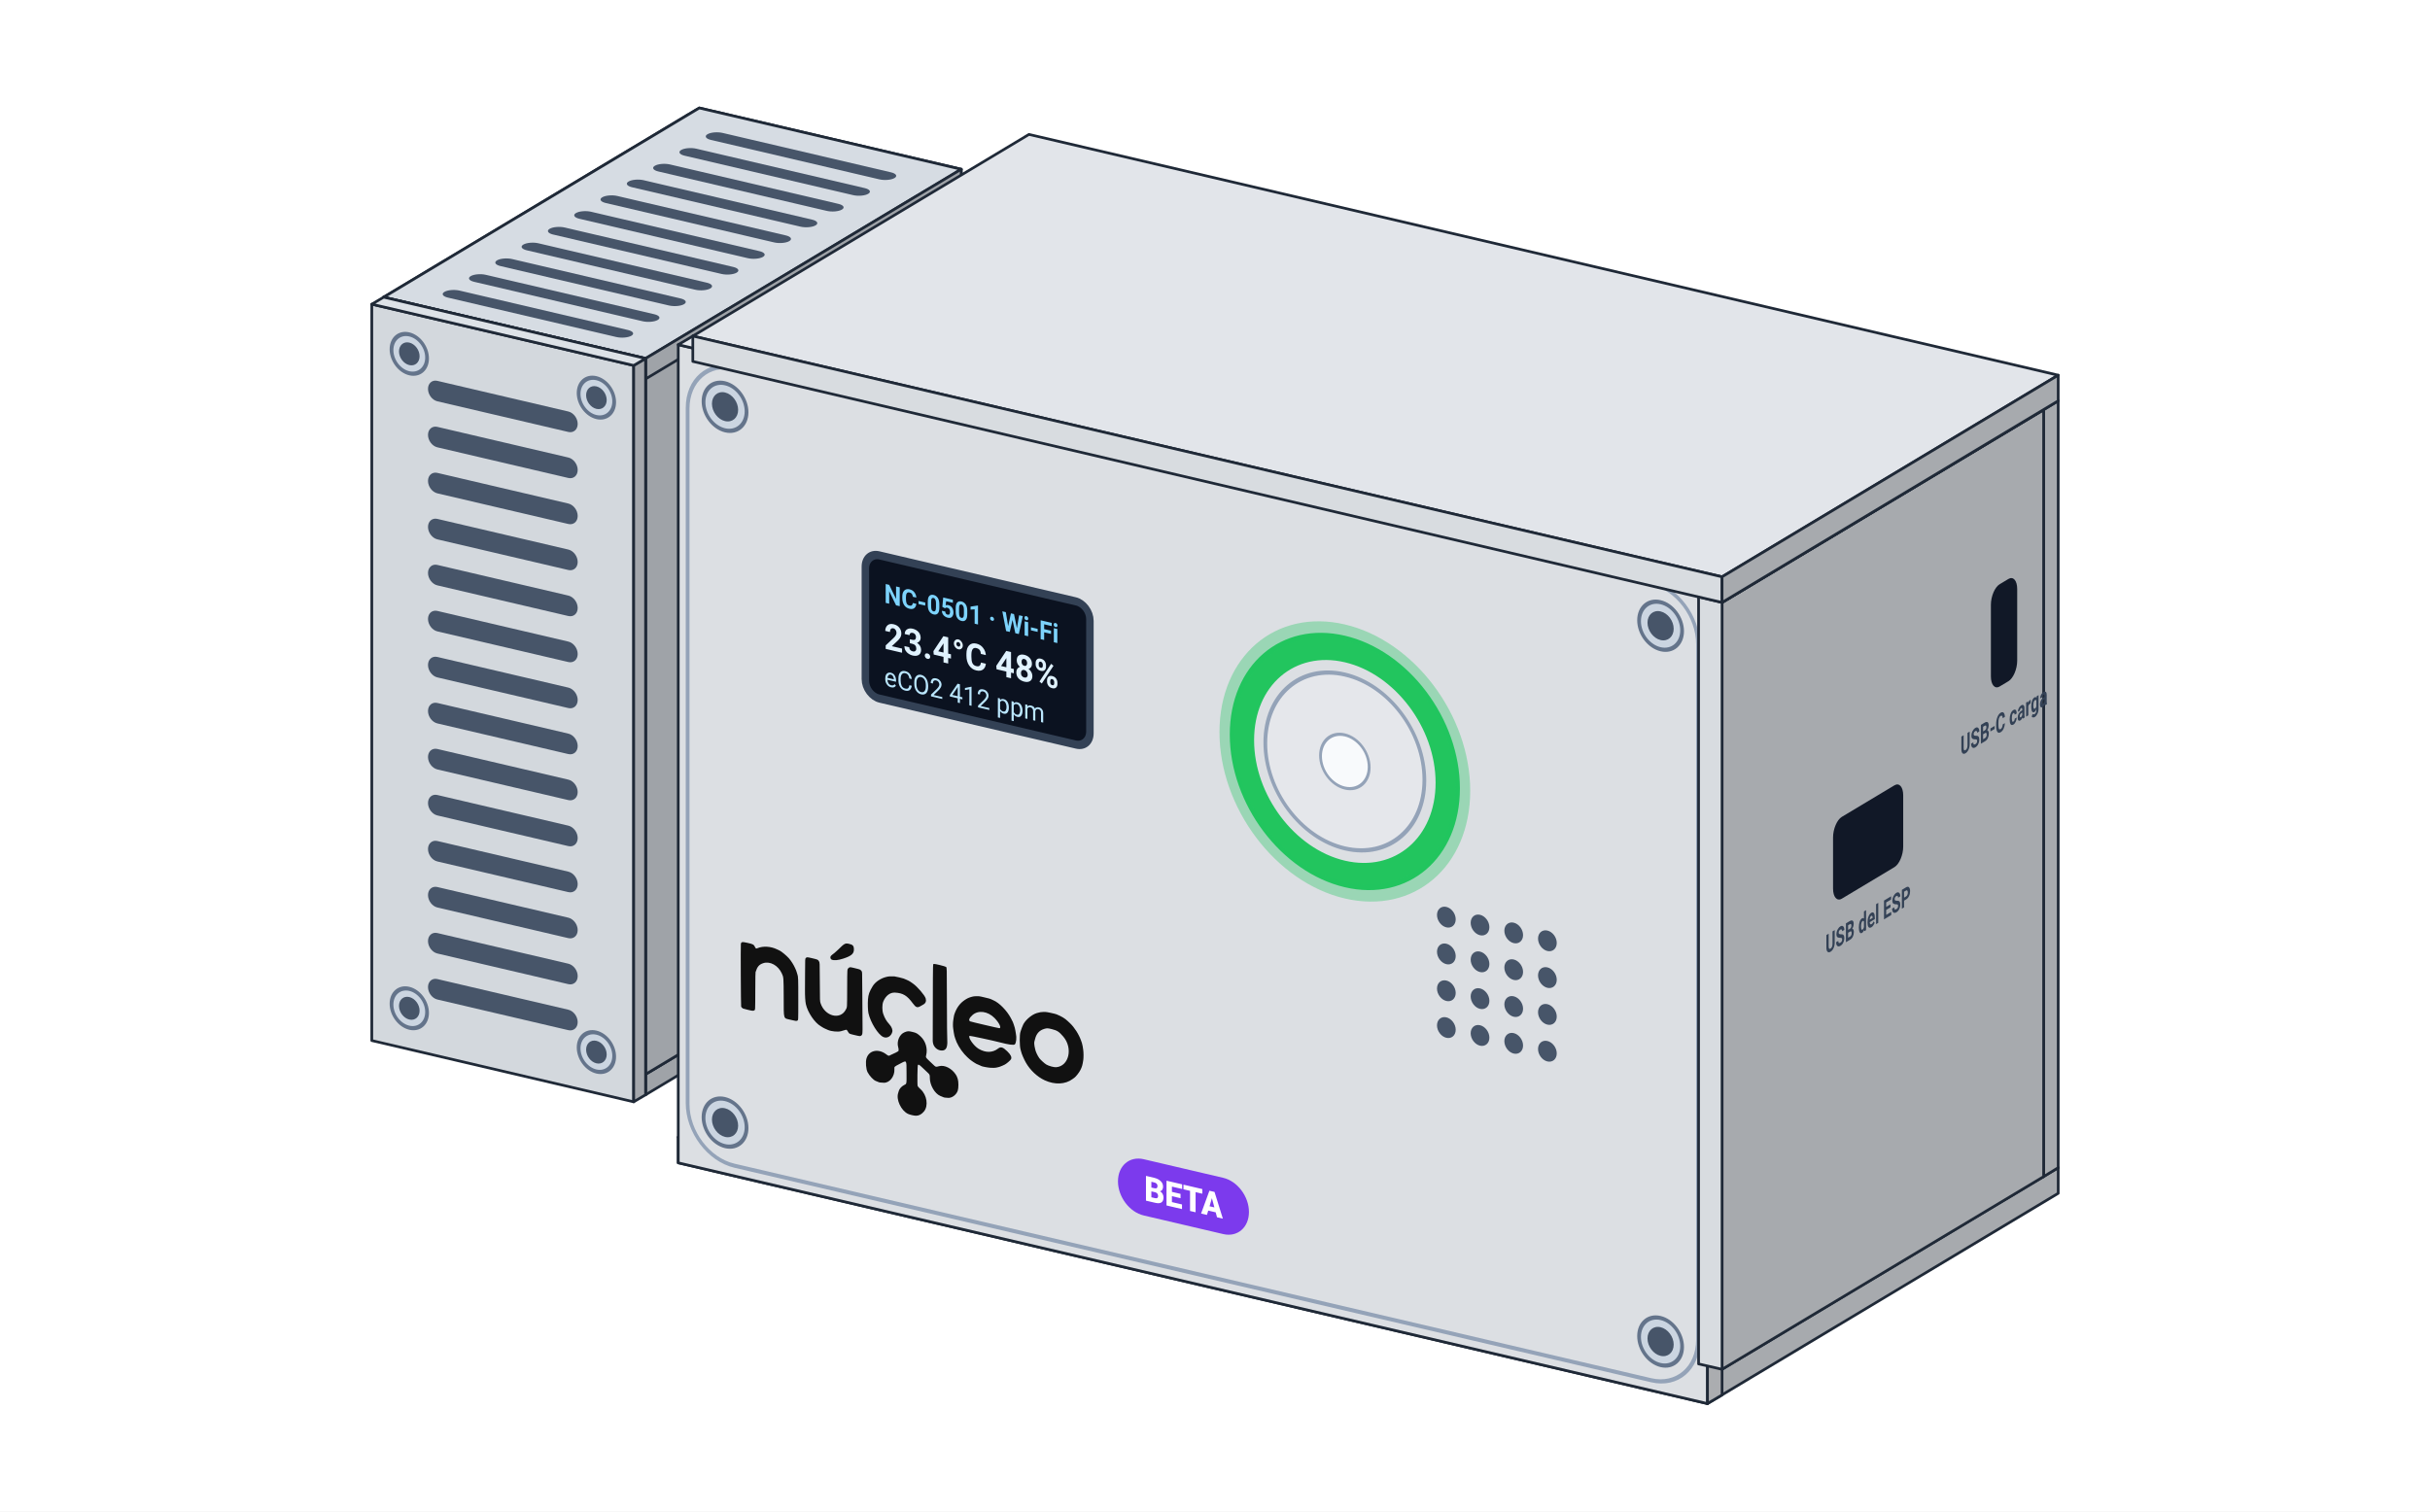
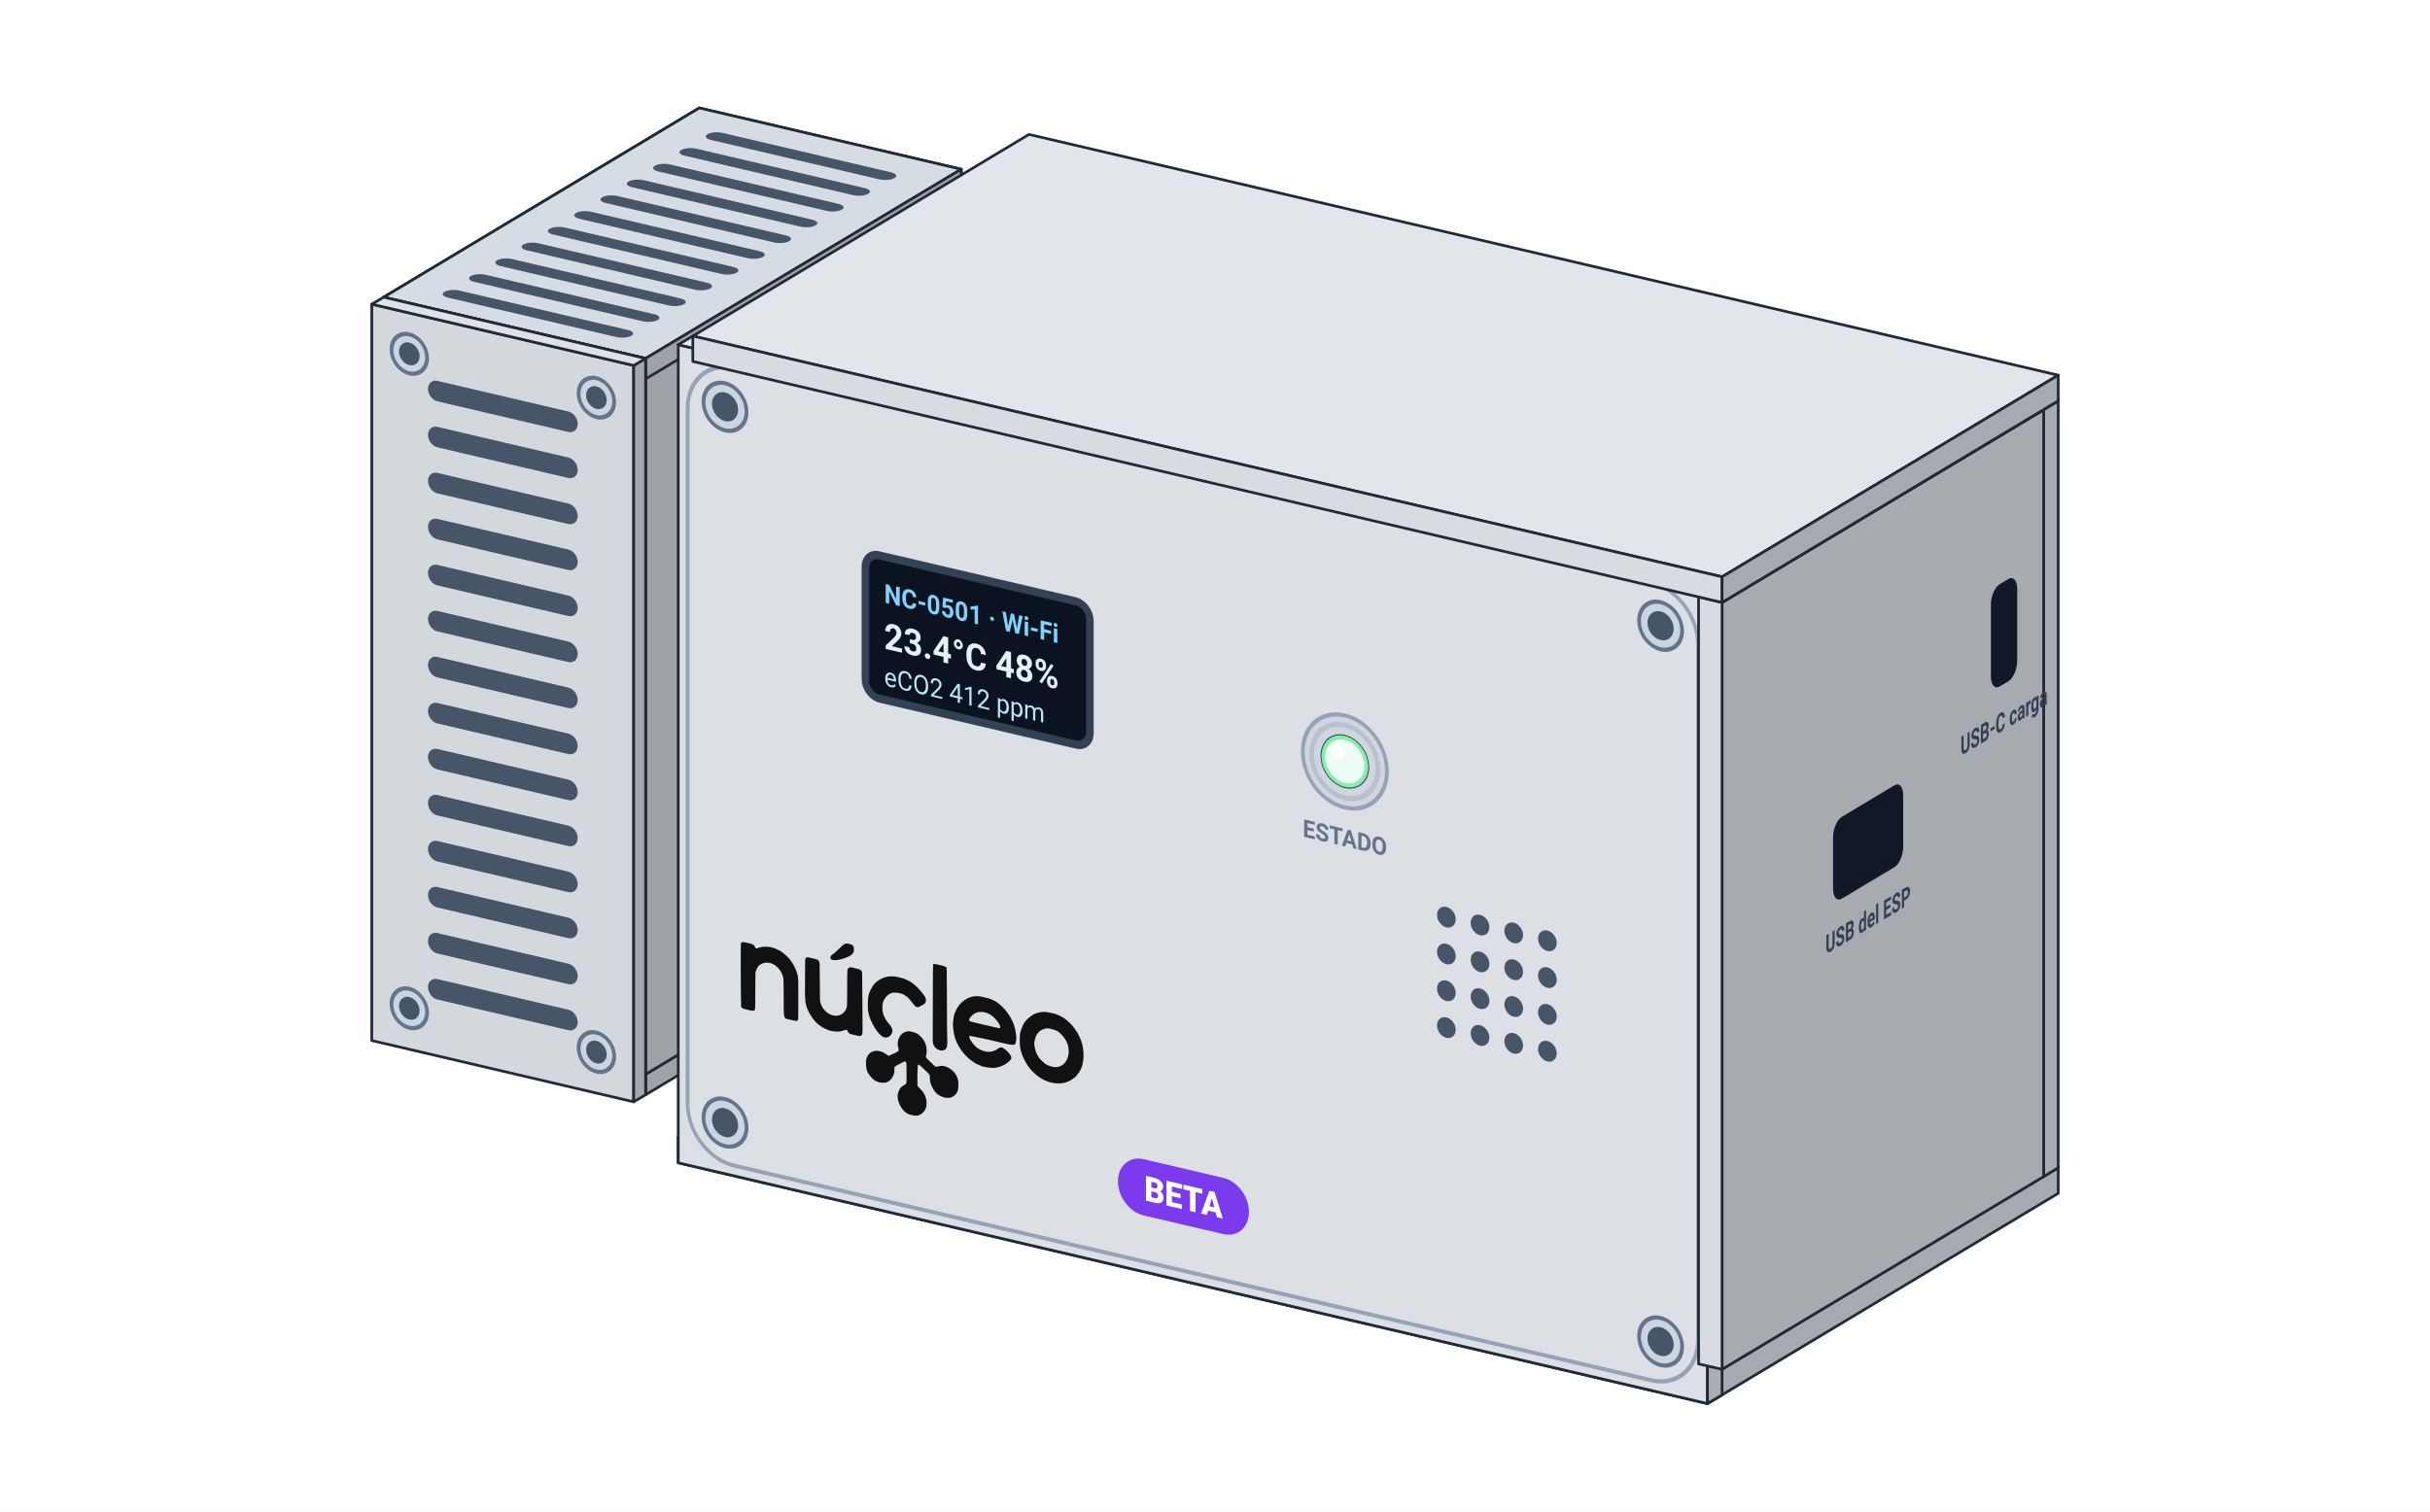
<svg xmlns="http://www.w3.org/2000/svg" viewBox="0 0 900 560" width="900" height="560" font-family="Segoe UI, Roboto, Helvetica, Arial, sans-serif">
  <rect width="900" height="560" fill="#ffffff" />
  <polygon points="259.0,305.2 356.0,327.9 239.1,398.0 142.1,375.3" fill="#d6dce3" fill-opacity="1" stroke="#1f2937" stroke-width="1" stroke-linejoin="round" />
  <polygon points="239.1,398.0 356.0,327.9 356.0,335.5 239.1,405.6" fill="#9fa3a8" fill-opacity="1" stroke="#1f2937" stroke-width="1" stroke-linejoin="round" />
  <polygon points="142.1,375.3 239.1,398.0 239.1,405.6 142.1,382.9" fill="#cdd2d9" fill-opacity="1" stroke="#1f2937" stroke-width="1" stroke-linejoin="round" />
  <polygon points="381.1,343.4 762.3,432.6 632.4,510.5 251.2,421.3" fill="#e2e5ea" fill-opacity="1" stroke="#1f2937" stroke-width="1" stroke-linejoin="round" />
  <polygon points="251.2,421.3 632.4,510.5 632.4,520.0 251.2,430.8" fill="#d8dce0" fill-opacity="1" stroke="#1f2937" stroke-width="1" stroke-linejoin="round" />
  <polygon points="632.4,510.5 762.3,432.6 762.3,442.1 632.4,520.0" fill="#a7aaae" fill-opacity="1" stroke="#1f2937" stroke-width="1" stroke-linejoin="round" />
  <polygon points="254.6,42.6 351.7,65.3 351.7,330.5 254.6,307.8" fill="#cdd2d9" fill-opacity="1" stroke="#1f2937" stroke-width="1" stroke-linejoin="round" />
  <polygon points="351.7,65.3 356.0,62.7 356.0,327.9 351.7,330.5" fill="#9fa3a8" fill-opacity="1" stroke="#1f2937" stroke-width="1" stroke-linejoin="round" />
  <polygon points="259.0,40.0 356.0,62.7 351.7,65.3 254.6,42.6" fill="#d6dce3" fill-opacity="1" stroke="#1f2937" stroke-width="1" stroke-linejoin="round" />
  <polygon points="149.0,111.7 261.6,44.2 261.6,309.4 149.0,376.9" fill="#9fa3a8" fill-opacity="1" stroke="#1f2937" stroke-width="1" stroke-linejoin="round" />
  <polygon points="254.6,42.6 261.6,44.2 149.0,111.7 142.1,110.1" fill="#d6dce3" fill-opacity="1" stroke="#1f2937" stroke-width="1" stroke-linejoin="round" />
  <polygon points="142.1,110.1 149.0,111.7 149.0,376.9 142.1,375.3" fill="#cdd2d9" fill-opacity="1" stroke="#1f2937" stroke-width="1" stroke-linejoin="round" />
  <polygon points="239.1,132.8 351.7,65.3 351.7,330.5 239.1,398.0" fill="#9fa3a8" fill-opacity="1" stroke="#1f2937" stroke-width="1" stroke-linejoin="round" />
  <polygon points="344.7,63.7 351.7,65.3 239.1,132.8 232.1,131.2" fill="#d6dce3" fill-opacity="1" stroke="#1f2937" stroke-width="1" stroke-linejoin="round" />
  <polygon points="232.1,131.2 239.1,132.8 239.1,398.0 232.1,396.4" fill="#cdd2d9" fill-opacity="1" stroke="#1f2937" stroke-width="1" stroke-linejoin="round" />
  <polygon points="259.0,40.0 356.0,62.7 239.1,132.8 142.1,110.1" fill="#d6dce3" fill-opacity="1" stroke="#1f2937" stroke-width="1" stroke-linejoin="round" />
  <g transform="matrix(3.465 0.8111 -2.1652 1.298 258.98 40.00)">
    <rect x="4" y="4.0" width="20" height="2" rx="1" fill="#475569" />
    <rect x="4" y="8.5" width="20" height="2" rx="1" fill="#475569" />
    <rect x="4" y="13.0" width="20" height="2" rx="1" fill="#475569" />
    <rect x="4" y="17.5" width="20" height="2" rx="1" fill="#475569" />
    <rect x="4" y="22.0" width="20" height="2" rx="1" fill="#475569" />
    <rect x="4" y="26.5" width="20" height="2" rx="1" fill="#475569" />
    <rect x="4" y="31.0" width="20" height="2" rx="1" fill="#475569" />
    <rect x="4" y="35.5" width="20" height="2" rx="1" fill="#475569" />
    <rect x="4" y="40.0" width="20" height="2" rx="1" fill="#475569" />
    <rect x="4" y="44.5" width="20" height="2" rx="1" fill="#475569" />
    <rect x="4" y="49.0" width="20" height="2" rx="1" fill="#475569" />
  </g>
  <polygon points="239.1,132.8 356.0,62.7 356.0,70.3 239.1,140.4" fill="#9fa3a8" fill-opacity="1" stroke="#1f2937" stroke-width="1" stroke-linejoin="round" />
  <polygon points="142.1,110.1 239.1,132.8 239.1,140.4 142.1,117.7" fill="#cdd2d9" fill-opacity="1" stroke="#1f2937" stroke-width="1" stroke-linejoin="round" />
  <polygon points="137.7,112.7 234.7,135.4 234.7,408.2 137.7,385.5" fill="#d3d8dd" fill-opacity="1" stroke="#1f2937" stroke-width="1" stroke-linejoin="round" />
  <g transform="matrix(3.465 0.8111 0 3.7884 137.73 112.69)">
    <rect x="6" y="6.0" width="16" height="2" rx="1" fill="#475569" />
    <rect x="6" y="10.5" width="16" height="2" rx="1" fill="#475569" />
    <rect x="6" y="15.0" width="16" height="2" rx="1" fill="#475569" />
    <rect x="6" y="19.5" width="16" height="2" rx="1" fill="#475569" />
    <rect x="6" y="24.0" width="16" height="2" rx="1" fill="#475569" />
    <rect x="6" y="28.5" width="16" height="2" rx="1" fill="#475569" />
    <rect x="6" y="33.0" width="16" height="2" rx="1" fill="#475569" />
    <rect x="6" y="37.5" width="16" height="2" rx="1" fill="#475569" />
    <rect x="6" y="42.0" width="16" height="2" rx="1" fill="#475569" />
    <rect x="6" y="46.5" width="16" height="2" rx="1" fill="#475569" />
    <rect x="6" y="51.0" width="16" height="2" rx="1" fill="#475569" />
    <rect x="6" y="55.5" width="16" height="2" rx="1" fill="#475569" />
    <rect x="6" y="60.0" width="16" height="2" rx="1" fill="#475569" />
    <rect x="6" y="64.5" width="16" height="2" rx="1" fill="#475569" />
    <circle cx="4" cy="4" r="1.9" fill="#cbd5e1" stroke="#64748b" stroke-width="0.4" />
    <circle cx="4" cy="4" r="1.1" fill="#475569" />
    <circle cx="24" cy="4" r="1.9" fill="#cbd5e1" stroke="#64748b" stroke-width="0.4" />
    <circle cx="24" cy="4" r="1.1" fill="#475569" />
    <circle cx="4" cy="68" r="1.9" fill="#cbd5e1" stroke="#64748b" stroke-width="0.4" />
    <circle cx="4" cy="68" r="1.1" fill="#475569" />
    <circle cx="24" cy="68" r="1.9" fill="#cbd5e1" stroke="#64748b" stroke-width="0.4" />
    <circle cx="24" cy="68" r="1.1" fill="#475569" />
  </g>
  <polygon points="234.7,135.4 239.1,132.8 239.1,405.6 234.7,408.2" fill="#a4a7ac" fill-opacity="1" stroke="#1f2937" stroke-width="1" stroke-linejoin="round" />
  <polygon points="142.1,110.1 239.1,132.8 234.7,135.4 137.7,112.7" fill="#dde2e7" fill-opacity="1" stroke="#1f2937" stroke-width="1" stroke-linejoin="round" />
  <polygon points="300.8,209.5 321.6,214.3 321.6,267.4 300.8,262.5" fill="#bcc5d0" fill-opacity="1" stroke="#1f2937" stroke-width="1" stroke-linejoin="round" />
  <polygon points="321.6,214.3 324.8,212.4 324.8,265.4 321.6,267.4" fill="#9299a2" fill-opacity="1" stroke="#1f2937" stroke-width="1" stroke-linejoin="round" />
  <polygon points="304.0,207.5 324.8,212.4 321.6,214.3 300.8,209.5" fill="#c4ceda" fill-opacity="1" stroke="#1f2937" stroke-width="1" stroke-linejoin="round" />
  <polygon points="304.0,254.9 324.8,259.7 294.5,277.9 273.7,273.0" fill="#c4ceda" fill-opacity="1" stroke="#1f2937" stroke-width="1" stroke-linejoin="round" />
  <polygon points="294.5,277.9 324.8,259.7 324.8,265.4 294.5,283.6" fill="#9299a2" fill-opacity="1" stroke="#1f2937" stroke-width="1" stroke-linejoin="round" />
  <polygon points="273.7,273.0 294.5,277.9 294.5,283.6 273.7,278.7" fill="#bcc5d0" fill-opacity="1" stroke="#1f2937" stroke-width="1" stroke-linejoin="round" />
  <polygon points="304.0,207.5 324.8,212.4 294.5,230.6 273.7,225.7" fill="#c4ceda" fill-opacity="1" stroke="#1f2937" stroke-width="1" stroke-linejoin="round" />
  <polygon points="294.5,230.6 324.8,212.4 324.8,218.1 294.5,236.2" fill="#9299a2" fill-opacity="1" stroke="#1f2937" stroke-width="1" stroke-linejoin="round" />
  <polygon points="273.7,225.7 294.5,230.6 294.5,236.2 273.7,231.4" fill="#bcc5d0" fill-opacity="1" stroke="#1f2937" stroke-width="1" stroke-linejoin="round" />
  <polygon points="273.7,225.7 294.5,230.6 294.5,283.6 273.7,278.7" fill="#bcc5d0" fill-opacity="1" stroke="#1f2937" stroke-width="1" stroke-linejoin="round" />
  <polygon points="294.5,230.6 297.8,228.6 297.8,281.6 294.5,283.6" fill="#9299a2" fill-opacity="1" stroke="#1f2937" stroke-width="1" stroke-linejoin="round" />
  <polygon points="277.0,223.7 297.8,228.6 294.5,230.6 273.7,225.7" fill="#c4ceda" fill-opacity="1" stroke="#1f2937" stroke-width="1" stroke-linejoin="round" />
  <polygon points="265.3,136.0 384.4,64.6 384.4,348.7 265.3,420.1" fill="#a7aaae" fill-opacity="1" stroke="#1f2937" stroke-width="1" stroke-linejoin="round" />
  <g transform="matrix(2.1652 -1.298 0 3.7884 265.28 135.96)">
    <rect x="20" y="34" width="14" height="14" rx="1" fill="#1e293b" />
    <text x="27.0" y="51.4" font-size="2.6" text-anchor="middle" fill="#334155" font-weight="600">paso de cables</text>
  </g>
  <polygon points="375.7,62.5 384.4,64.6 265.3,136.0 256.6,133.9" fill="#e2e5ea" fill-opacity="1" stroke="#1f2937" stroke-width="1" stroke-linejoin="round" />
  <polygon points="256.6,133.9 265.3,136.0 265.3,420.1 256.6,418.1" fill="#d8dce0" fill-opacity="1" stroke="#1f2937" stroke-width="1" stroke-linejoin="round" />
  <polygon points="375.7,62.5 756.9,151.8 756.9,435.9 375.7,346.7" fill="#d8dce0" fill-opacity="1" stroke="#1f2937" stroke-width="1" stroke-linejoin="round" />
  <polygon points="381.1,59.3 762.3,148.5 756.9,151.8 375.7,62.5" fill="#e2e5ea" fill-opacity="1" stroke="#1f2937" stroke-width="1" stroke-linejoin="round" />
  <polygon points="756.9,151.8 762.3,148.5 762.3,432.6 756.9,435.9" fill="#a7aaae" fill-opacity="1" stroke="#1f2937" stroke-width="1" stroke-linejoin="round" />
  <polygon points="251.2,127.7 632.4,216.9 632.4,520.0 251.2,430.8" fill="#dcdfe3" fill-opacity="1" stroke="#1f2937" stroke-width="1" stroke-linejoin="round" />
  <g transform="matrix(3.465 0.8111 0 3.7884 251.21 127.71)">
    <rect x="1" y="1" width="108" height="78" rx="5" fill="none" stroke="#94a3b8" stroke-width="0.4" />
    <rect x="20" y="16" width="24" height="14" rx="1.5" fill="#0b1220" stroke="#334155" stroke-width="0.8" />
    <text x="22" y="20.5" font-size="2.6" fill="#7dd3fc" font-weight="600">NC-0501 · Wi-Fi</text>
    <text x="22" y="25" font-size="3.6" fill="#e0f2fe" font-weight="700">23.4°C 48%</text>
    <text x="22" y="28.6" font-size="2.6" fill="#bae6fd">eCO2 412 ppm</text>
-     <circle cx="71.25" cy="25.5" r="11" fill="none" stroke="#22c55e" stroke-width="2.6" />
-     <circle cx="71.25" cy="25.5" r="12.6" fill="none" stroke="#22c55e" stroke-opacity="0.35" stroke-width="1.6" />
-     <circle cx="71.25" cy="25.5" r="8.5" fill="#e5e7eb" stroke="#94a3b8" stroke-width="0.4" />
-     <circle cx="71.25" cy="25.5" r="2.6" fill="#f8fafc" stroke="#94a3b8" stroke-width="0.3" />
+     <circle cx="71.25" cy="25.5" r="4.5" fill="#cfd6df" stroke="#94a3b8" stroke-width="0.4" />
+     <circle cx="71.25" cy="25.5" r="3.55" fill="none" stroke="#b8c1cc" stroke-width="0.5" />
+     <circle cx="71.25" cy="25.5" r="2.6" fill="#334155" />
+     <circle cx="71.25" cy="25.5" r="2.3" fill="#ecfdf5" stroke="#86efac" stroke-width="0.4" />
+     <circle cx="70.55" cy="24.7" r="0.7" fill="#ffffff" />
+     <text x="71.25" y="33.8" font-size="2.4" text-anchor="middle" fill="#64748b" font-weight="700">ESTADO</text>
    <circle cx="82.1" cy="38.4" r="1" fill="#475569" />
    <circle cx="82.1" cy="42.0" r="1" fill="#475569" />
    <circle cx="82.1" cy="45.6" r="1" fill="#475569" />
    <circle cx="82.1" cy="49.2" r="1" fill="#475569" />
    <circle cx="85.7" cy="38.4" r="1" fill="#475569" />
    <circle cx="85.7" cy="42.0" r="1" fill="#475569" />
    <circle cx="85.7" cy="45.6" r="1" fill="#475569" />
    <circle cx="85.7" cy="49.2" r="1" fill="#475569" />
    <circle cx="89.3" cy="38.4" r="1" fill="#475569" />
    <circle cx="89.3" cy="42.0" r="1" fill="#475569" />
    <circle cx="89.3" cy="45.6" r="1" fill="#475569" />
    <circle cx="89.3" cy="49.2" r="1" fill="#475569" />
    <circle cx="92.9" cy="38.4" r="1" fill="#475569" />
    <circle cx="92.9" cy="42.0" r="1" fill="#475569" />
    <circle cx="92.9" cy="45.6" r="1" fill="#475569" />
    <circle cx="92.9" cy="49.2" r="1" fill="#475569" />
    <svg x="6" y="54" width="38" height="16.67" viewBox="36 20 392 172">
      <path fill="#111111" fill-rule="evenodd" d="M227.34 184.65 C219.86 182.97 214.17 173.20 216.54 166.08 C216.78 165.35 217.07 164.39 217.18 163.95 C217.77 161.61 220.24 158.48 222.93 156.66 C226.07 154.54 225.86 155.51 225.80 143.41 C225.73 130.17 226.22 130.68 218.67 135.90 C211.99 140.52 212.27 140.19 212.43 142.88 C212.83 149.97 207.11 157.86 200.75 158.98 C196.22 159.78 196.01 159.79 194.14 159.43 C193.47 159.30 192.48 159.14 191.94 159.08 C189.37 158.79 184.93 155.44 182.86 152.20 C181.08 149.44 180.46 142.49 181.63 138.58 C184.28 129.80 194.61 125.54 203.30 129.66 C206.03 130.95 206.14 130.95 208.08 129.49 C208.54 129.14 209.48 128.54 210.17 128.15 C211.96 127.14 216.18 124.29 216.67 123.76 C217.25 123.12 217.21 121.47 216.55 119.50 C214.78 114.16 218.06 106.44 223.46 103.23 C226.88 101.20 227.92 100.92 232.00 100.92 C236.64 100.92 237.79 101.26 241.60 103.76 C246.85 107.22 249.22 114.12 247.51 120.97 C246.87 123.54 246.89 123.56 250.70 126.07 C252.20 127.05 253.90 128.16 254.48 128.55 C258.22 131.01 257.81 130.98 261.83 129.16 C267.76 126.49 275.58 128.41 280.04 133.63 C281.11 134.89 281.40 135.40 282.29 137.67 C283.26 140.13 283.25 146.80 282.27 149.58 C280.61 154.28 275.58 158.65 271.32 159.09 C270.73 159.15 269.62 159.31 268.86 159.44 C267.38 159.71 266.85 159.66 262.85 158.91 C256.85 157.78 251.52 150.47 251.50 143.35 C251.50 140.10 251.38 139.85 249.26 138.50 C248.47 138.00 246.42 136.66 244.70 135.53 C239.97 132.40 239.29 132.12 238.38 132.90 C237.83 133.38 237.53 152.96 238.06 154.23 C238.32 154.84 239.33 155.67 241.26 156.83 C248.31 161.10 250.15 171.62 245.05 178.42 C242.44 181.90 239.46 184.00 236.17 184.67 C233.96 185.12 229.37 185.11 227.34 184.65 Z M139.17 118.90 C135.08 118.14 134.15 117.93 133.25 117.56 C132.70 117.33 131.76 116.99 131.17 116.80 C124.45 114.70 116.76 105.92 114.77 98.08 C114.12 95.53 113.73 89.82 113.80 83.83 C113.82 82.05 113.86 74.47 113.89 67.00 C113.95 52.26 113.94 52.43 114.70 51.57 C115.84 50.27 115.94 50.25 121.83 50.25 C127.72 50.25 128.14 50.33 129.08 51.57 C130.14 52.95 130.07 51.69 130.17 72.67 C130.25 91.75 130.25 91.75 131.01 93.69 C135.82 105.92 152.78 106.21 158.83 94.17 C160.36 91.13 160.24 92.92 160.33 72.25 C160.43 51.50 160.29 53.26 161.97 51.47 C163.18 50.17 163.34 50.14 169.17 50.20 C174.72 50.25 174.76 50.26 175.89 51.31 C176.99 52.34 176.90 50.51 177.03 74.58 C177.10 86.59 177.20 99.90 177.25 104.16 C177.39 114.43 177.28 115.45 175.90 116.66 C174.66 117.75 174.64 117.75 168.75 117.75 C162.57 117.75 162.60 117.76 161.43 116.19 C159.89 114.12 159.64 114.02 158.17 114.84 C157.22 115.37 156.23 115.84 153.45 117.11 C149.95 118.70 142.86 119.59 139.17 118.90 Z M308.32 119.10 C308.28 119.06 307.54 118.91 306.67 118.76 C302.79 118.10 302.22 117.97 301.35 117.57 C300.83 117.33 299.89 116.99 299.25 116.81 C298.61 116.62 297.43 116.11 296.63 115.66 C295.83 115.20 295.13 114.83 295.08 114.83 C294.79 114.83 291.01 112.25 289.59 111.08 C284.92 107.23 281.05 101.96 279.42 97.23 C279.11 96.32 278.71 95.21 278.53 94.75 C278.35 94.29 278.04 92.81 277.84 91.46 C277.65 90.11 277.38 88.43 277.24 87.74 C276.89 85.88 276.92 81.84 277.32 79.58 C277.49 78.57 277.72 77.19 277.82 76.50 C278.16 74.34 278.35 73.65 279.29 71.26 C282.10 64.14 286.26 58.90 292.79 54.23 C294.85 52.75 299.04 50.72 301.00 50.25 C306.13 49.00 305.33 49.08 312.00 49.08 C317.21 49.08 318.23 49.12 319.08 49.37 C319.63 49.52 320.80 49.77 321.67 49.92 C328.00 51.01 336.52 57.14 340.86 63.75 C343.16 67.26 343.36 67.62 344.07 69.58 C344.41 70.50 344.90 71.82 345.16 72.51 C345.44 73.23 345.73 74.42 345.83 75.26 C345.93 76.08 346.18 77.39 346.38 78.17 C347.37 81.96 346.82 87.44 345.27 89.28 C344.20 90.54 338.51 91.08 328.92 90.82 C321.46 90.62 295.72 91.06 295.35 91.40 C293.26 93.30 299.91 100.59 305.33 102.35 C313.09 104.86 320.69 103.13 326.82 97.45 C329.76 94.73 332.11 94.87 336.83 98.06 C340.83 100.75 342.11 102.96 341.00 105.24 C340.39 106.50 335.72 111.15 334.00 112.20 C333.77 112.34 332.62 113.08 331.44 113.83 C329.36 115.16 326.95 116.40 325.58 116.83 C325.22 116.95 324.50 117.22 323.99 117.43 C323.48 117.64 322.54 117.90 321.90 118.01 C321.27 118.11 319.66 118.42 318.33 118.68 C316.11 119.12 308.67 119.44 308.32 119.10 Z M378.25 118.52 C370.00 116.81 362.10 111.72 357.36 105.04 C355.23 102.05 352.78 97.37 352.24 95.28 C352.09 94.73 351.79 93.79 351.57 93.20 C350.40 90.08 350.34 77.97 351.48 75.28 C351.65 74.90 351.98 73.89 352.22 73.04 C352.46 72.19 352.88 71.07 353.14 70.54 C353.41 70.01 353.72 69.28 353.83 68.92 C355.50 63.70 363.21 55.62 369.42 52.58 C372.40 51.13 374.87 50.20 376.50 49.92 C377.37 49.77 378.50 49.53 379.00 49.38 C380.15 49.05 389.53 48.87 391.20 49.15 C396.98 50.10 400.23 51.19 403.47 53.26 C404.33 53.80 405.50 54.55 406.07 54.92 C410.93 58.04 415.92 64.13 418.27 69.83 C418.52 70.43 418.94 71.44 419.22 72.08 C419.49 72.72 419.85 74.03 420.02 75.00 C420.18 75.96 420.47 77.61 420.66 78.67 C421.09 81.10 421.13 86.31 420.75 88.79 C419.90 94.26 419.33 96.17 417.46 99.92 C416.10 102.64 412.48 107.62 410.96 108.87 C410.57 109.20 409.65 110.00 408.92 110.66 C400.92 117.83 389.31 120.80 378.25 118.52 Z M45.47 117.34 C44.63 117.08 43.72 116.47 43.40 115.94 C43.08 115.42 42.78 55.04 43.08 52.90 C43.43 50.45 44.31 50.10 50.21 50.03 C56.83 49.96 57.30 50.10 58.92 52.76 C59.59 53.87 59.97 53.90 61.52 52.97 C67.58 49.38 75.99 48.02 82.83 49.55 C83.98 49.80 85.32 50.09 85.82 50.19 C87.77 50.58 93.52 53.72 96.01 55.76 C98.53 57.82 101.43 61.41 102.96 64.33 C103.36 65.11 103.83 65.98 103.99 66.25 C104.16 66.52 104.46 67.27 104.67 67.92 C104.87 68.56 105.21 69.50 105.42 70.00 C106.36 72.29 106.42 73.71 106.42 95.42 C106.42 117.52 106.51 115.80 105.28 116.74 C104.37 117.43 103.45 117.52 98.06 117.47 C89.60 117.38 90.44 119.69 90.33 96.25 C90.23 76.09 90.25 76.31 88.26 72.75 C84.23 65.55 75.32 62.93 67.83 66.76 C63.22 69.12 61.23 71.65 59.31 77.58 C59.14 78.10 59.07 82.26 59.00 96.67 C58.91 117.08 59.00 115.58 57.83 116.56 C56.83 117.40 56.06 117.50 50.76 117.49 C48.10 117.48 45.72 117.41 45.47 117.34 Z M200.07 112.92 C194.37 111.68 186.17 101.37 183.82 92.50 C183.16 90.02 182.91 83.20 183.29 78.50 C183.70 73.57 184.78 70.54 188.41 64.25 C191.32 59.20 197.56 54.06 204.06 51.37 C206.61 50.32 207.84 49.99 212.50 49.16 C213.49 48.98 221.71 48.98 222.67 49.16 C223.08 49.24 224.57 49.50 225.98 49.74 C227.89 50.07 228.93 50.35 230.06 50.83 C230.90 51.18 232.13 51.69 232.79 51.97 C237.65 53.98 245.89 60.99 246.91 63.97 C247.81 66.62 246.91 68.88 244.17 70.84 C243.30 71.46 242.13 72.32 241.58 72.74 C237.68 75.73 236.19 75.59 232.62 71.90 C226.43 65.50 221.91 63.97 213.18 65.35 C207.71 66.21 202.77 70.71 200.13 77.23 C198.78 80.57 198.79 86.48 200.14 89.71 C201.83 93.71 203.61 96.11 206.78 98.62 C209.44 100.73 210.70 103.42 210.09 105.71 C208.83 110.46 204.18 113.81 200.07 112.92 Z M260.00 112.62 C256.48 111.42 254.70 108.76 254.69 104.67 C254.69 103.61 254.74 86.02 254.80 65.58 C254.93 23.91 254.80 27.78 256.10 27.23 C257.12 26.80 268.84 26.97 269.34 27.42 C270.31 28.28 270.24 25.89 270.34 61.92 C270.42 87.79 270.49 95.64 270.67 98.25 C271.27 106.82 270.22 110.41 266.59 112.17 C264.75 113.06 261.87 113.26 260.00 112.62 Z M390.90 102.58 C404.96 98.51 409.54 79.36 398.69 70.05 C394.11 66.12 392.02 65.31 386.30 65.21 C381.60 65.12 380.71 65.28 377.70 66.75 C372.35 69.35 369.07 73.33 367.60 79.01 C367.28 80.24 366.93 81.51 366.83 81.83 C366.52 82.82 366.60 85.28 366.97 86.50 C367.15 87.10 367.43 88.22 367.58 89.00 C368.06 91.45 369.88 94.79 372.15 97.36 C373.29 98.65 377.99 101.60 379.92 102.22 C382.73 103.14 388.34 103.32 390.90 102.58 Z M328.21 76.66 C330.75 75.95 328.00 71.25 322.90 67.56 C315.44 62.18 304.86 63.15 298.47 69.80 C294.87 73.55 293.95 76.06 295.95 76.66 C296.65 76.88 327.44 76.87 328.21 76.66 Z M143.21 47.05 C142.45 46.90 141.83 46.10 141.83 45.26 C141.83 43.86 142.17 43.43 146.32 39.68 C147.18 38.91 149.05 36.96 150.48 35.35 C157.19 27.80 158.14 27.12 162.01 27.03 C166.63 26.93 167.75 27.83 167.75 31.68 C167.75 35.89 164.85 38.77 156.08 43.25 C150.14 46.29 145.83 47.56 143.21 47.05 Z" />
    </svg>
    <rect x="47" y="69" width="14" height="5.5" rx="2.75" fill="#7c3aed" />
    <text x="54" y="73" font-size="3.4" font-weight="800" fill="#fff" text-anchor="middle">BETA</text>
    <circle cx="5" cy="5" r="2.3" fill="#cbd5e1" stroke="#64748b" stroke-width="0.4" />
    <circle cx="5" cy="5" r="1.4" fill="#475569" />
    <circle cx="105" cy="5" r="2.3" fill="#cbd5e1" stroke="#64748b" stroke-width="0.4" />
    <circle cx="105" cy="5" r="1.4" fill="#475569" />
    <circle cx="5" cy="75" r="2.3" fill="#cbd5e1" stroke="#64748b" stroke-width="0.4" />
    <circle cx="5" cy="75" r="1.4" fill="#475569" />
    <circle cx="105" cy="75" r="2.3" fill="#cbd5e1" stroke="#64748b" stroke-width="0.4" />
    <circle cx="105" cy="75" r="1.4" fill="#475569" />
  </g>
  <polygon points="256.6,124.5 637.8,213.7 632.4,216.9 251.2,127.7" fill="#e6e9ed" fill-opacity="1" stroke="#1f2937" stroke-width="1" stroke-linejoin="round" />
  <polygon points="632.4,216.9 637.8,213.7 637.8,516.8 632.4,520.0" fill="#abadb0" fill-opacity="1" stroke="#1f2937" stroke-width="1" stroke-linejoin="round" />
  <polygon points="637.8,223.2 756.9,151.8 756.9,435.9 637.8,507.3" fill="#a7aaae" fill-opacity="1" stroke="#1f2937" stroke-width="1" stroke-linejoin="round" />
  <g transform="matrix(2.1652 -1.298 0 3.7884 637.77 223.16)">
    <rect x="19" y="28" width="12" height="8" rx="1.5" fill="#111827" />
    <text x="25.0" y="40.5" font-size="2.6" text-anchor="middle" fill="#334155" font-weight="600">USB del ESP</text>
    <rect x="46" y="14.5" width="4.5" height="10.0" rx="1.5" fill="#111827" />
    <text x="48.25" y="29.0" font-size="2.6" text-anchor="middle" fill="#334155" font-weight="600">USB-C carga</text>
  </g>
  <polygon points="748.2,149.7 756.9,151.8 637.8,223.2 629.1,221.1" fill="#e2e5ea" fill-opacity="1" stroke="#1f2937" stroke-width="1" stroke-linejoin="round" />
  <polygon points="629.1,221.1 637.8,223.2 637.8,507.3 629.1,505.3" fill="#d8dce0" fill-opacity="1" stroke="#1f2937" stroke-width="1" stroke-linejoin="round" />
  <polygon points="381.1,49.8 762.3,139.0 637.8,213.7 256.6,124.5" fill="#e2e5ea" fill-opacity="1" stroke="#1f2937" stroke-width="1" stroke-linejoin="round" />
  <polygon points="256.6,124.5 637.8,213.7 637.8,223.2 256.6,133.9" fill="#d8dce0" fill-opacity="1" stroke="#1f2937" stroke-width="1" stroke-linejoin="round" />
  <polygon points="637.8,213.7 762.3,139.0 762.3,148.5 637.8,223.2" fill="#a7aaae" fill-opacity="1" stroke="#1f2937" stroke-width="1" stroke-linejoin="round" />
</svg>
